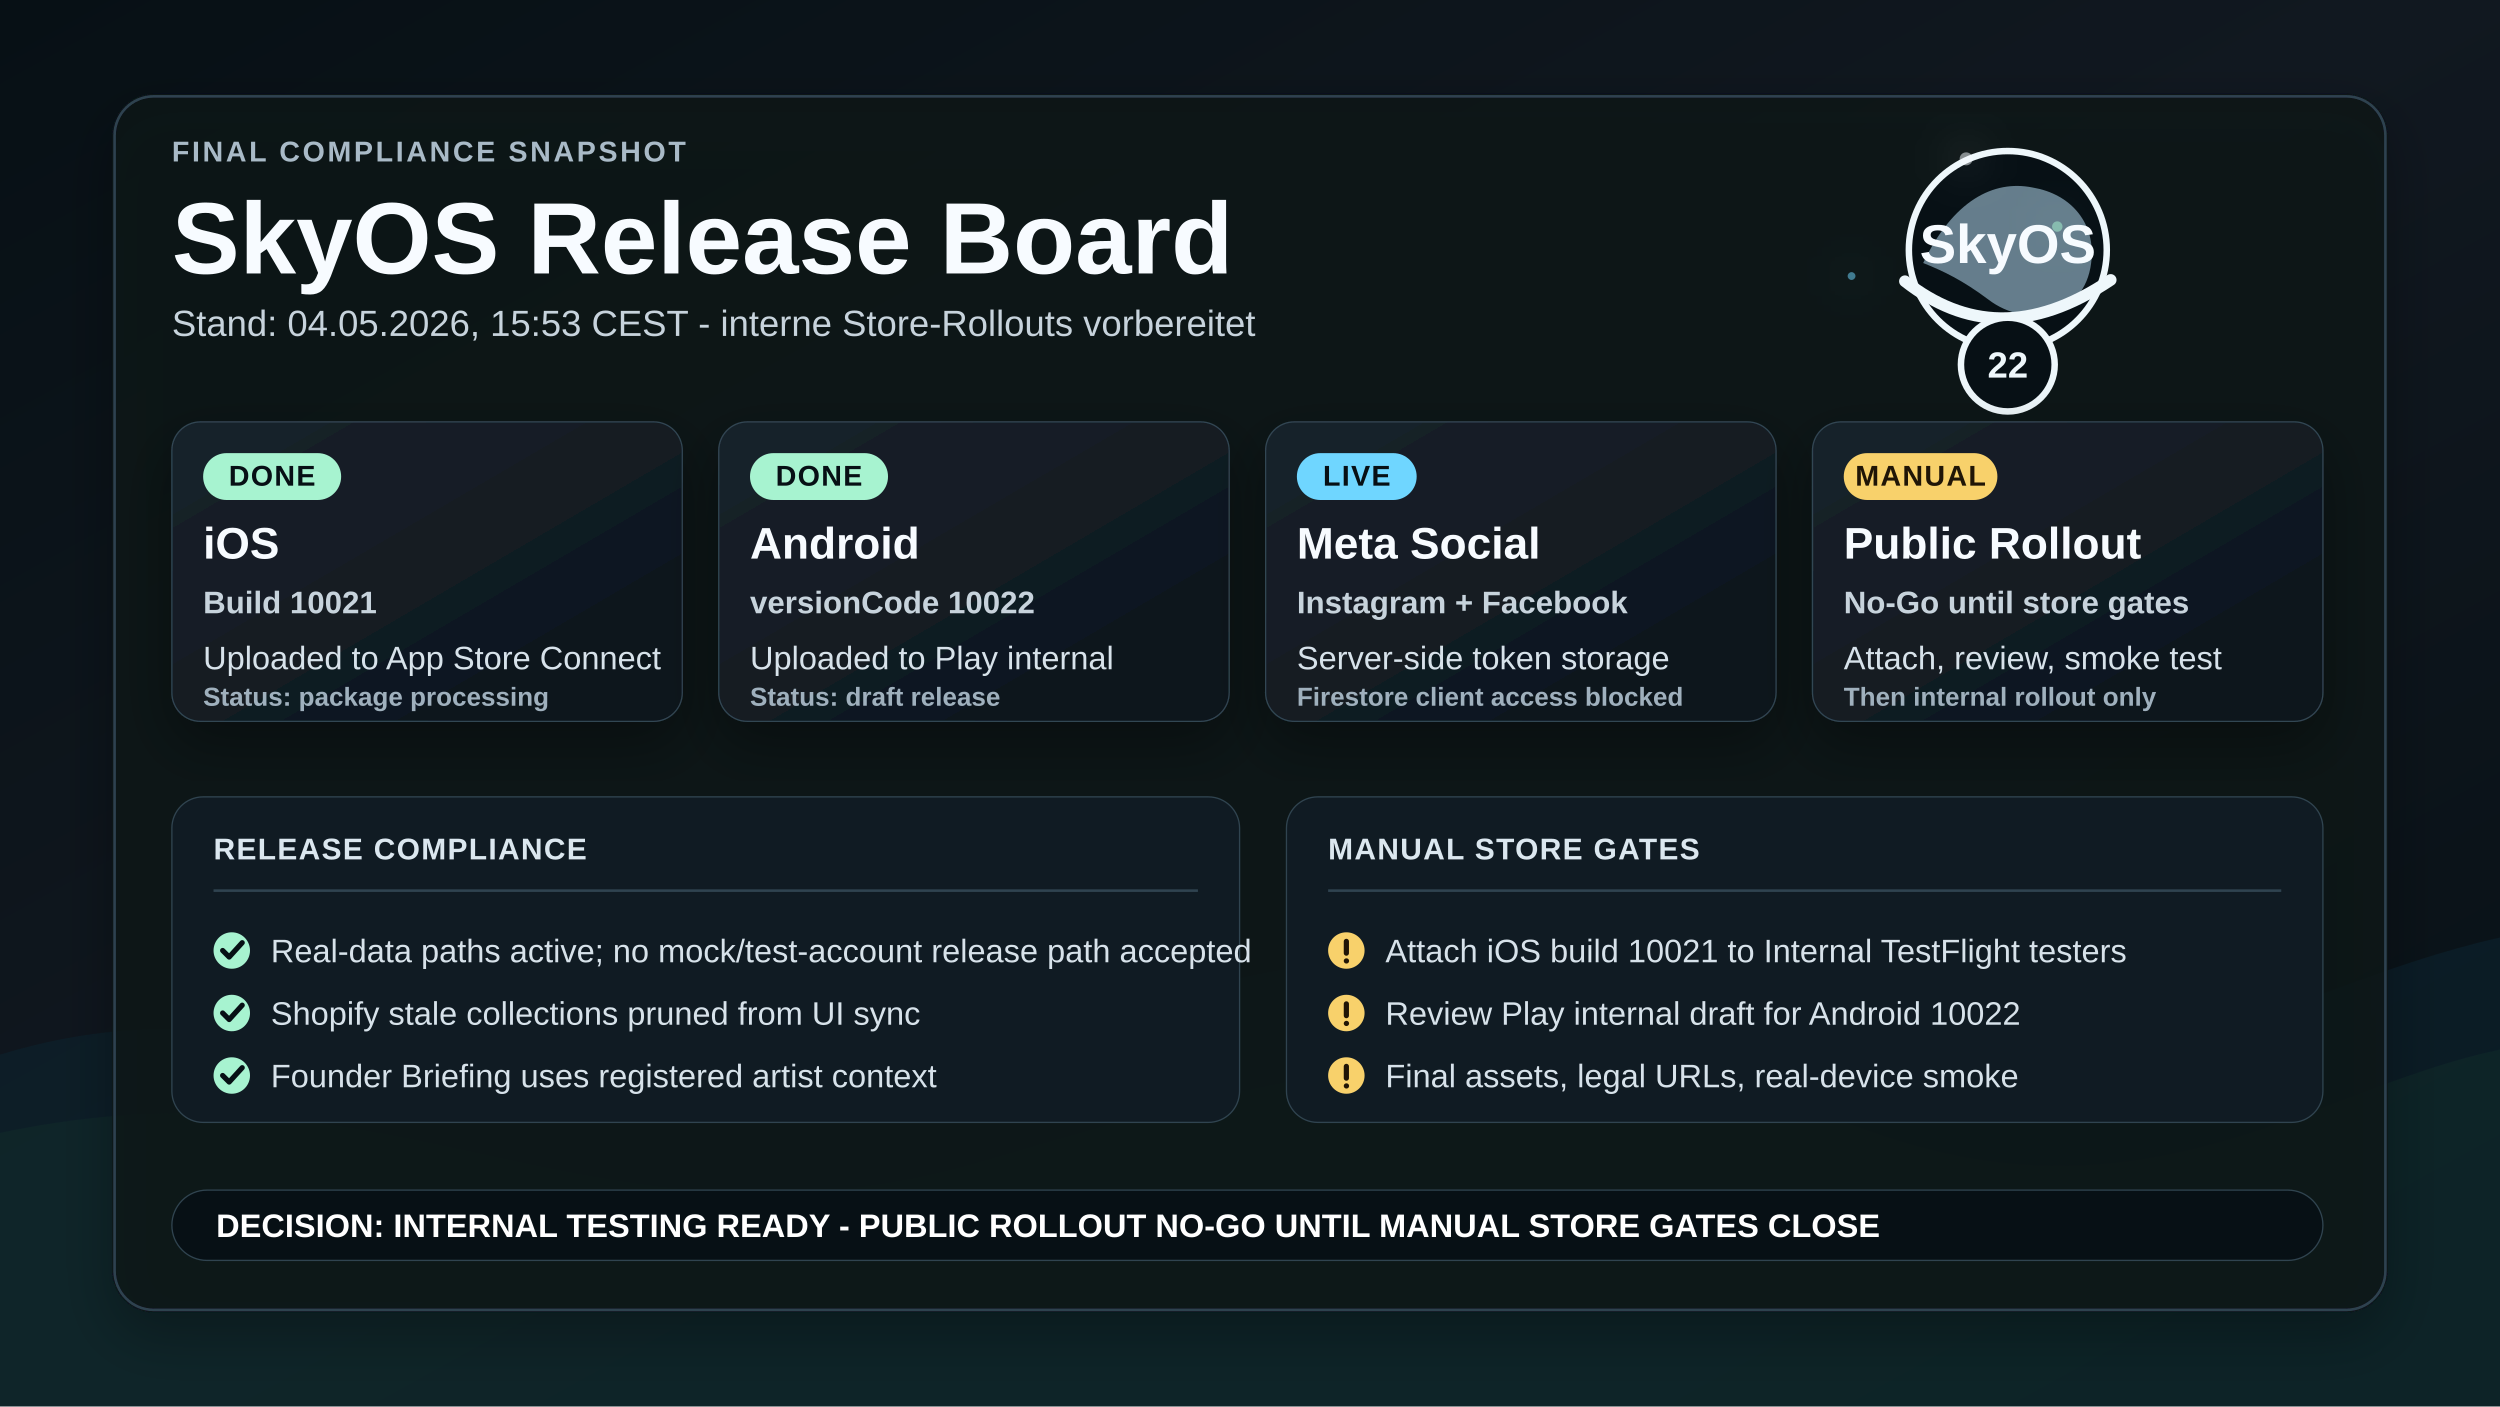
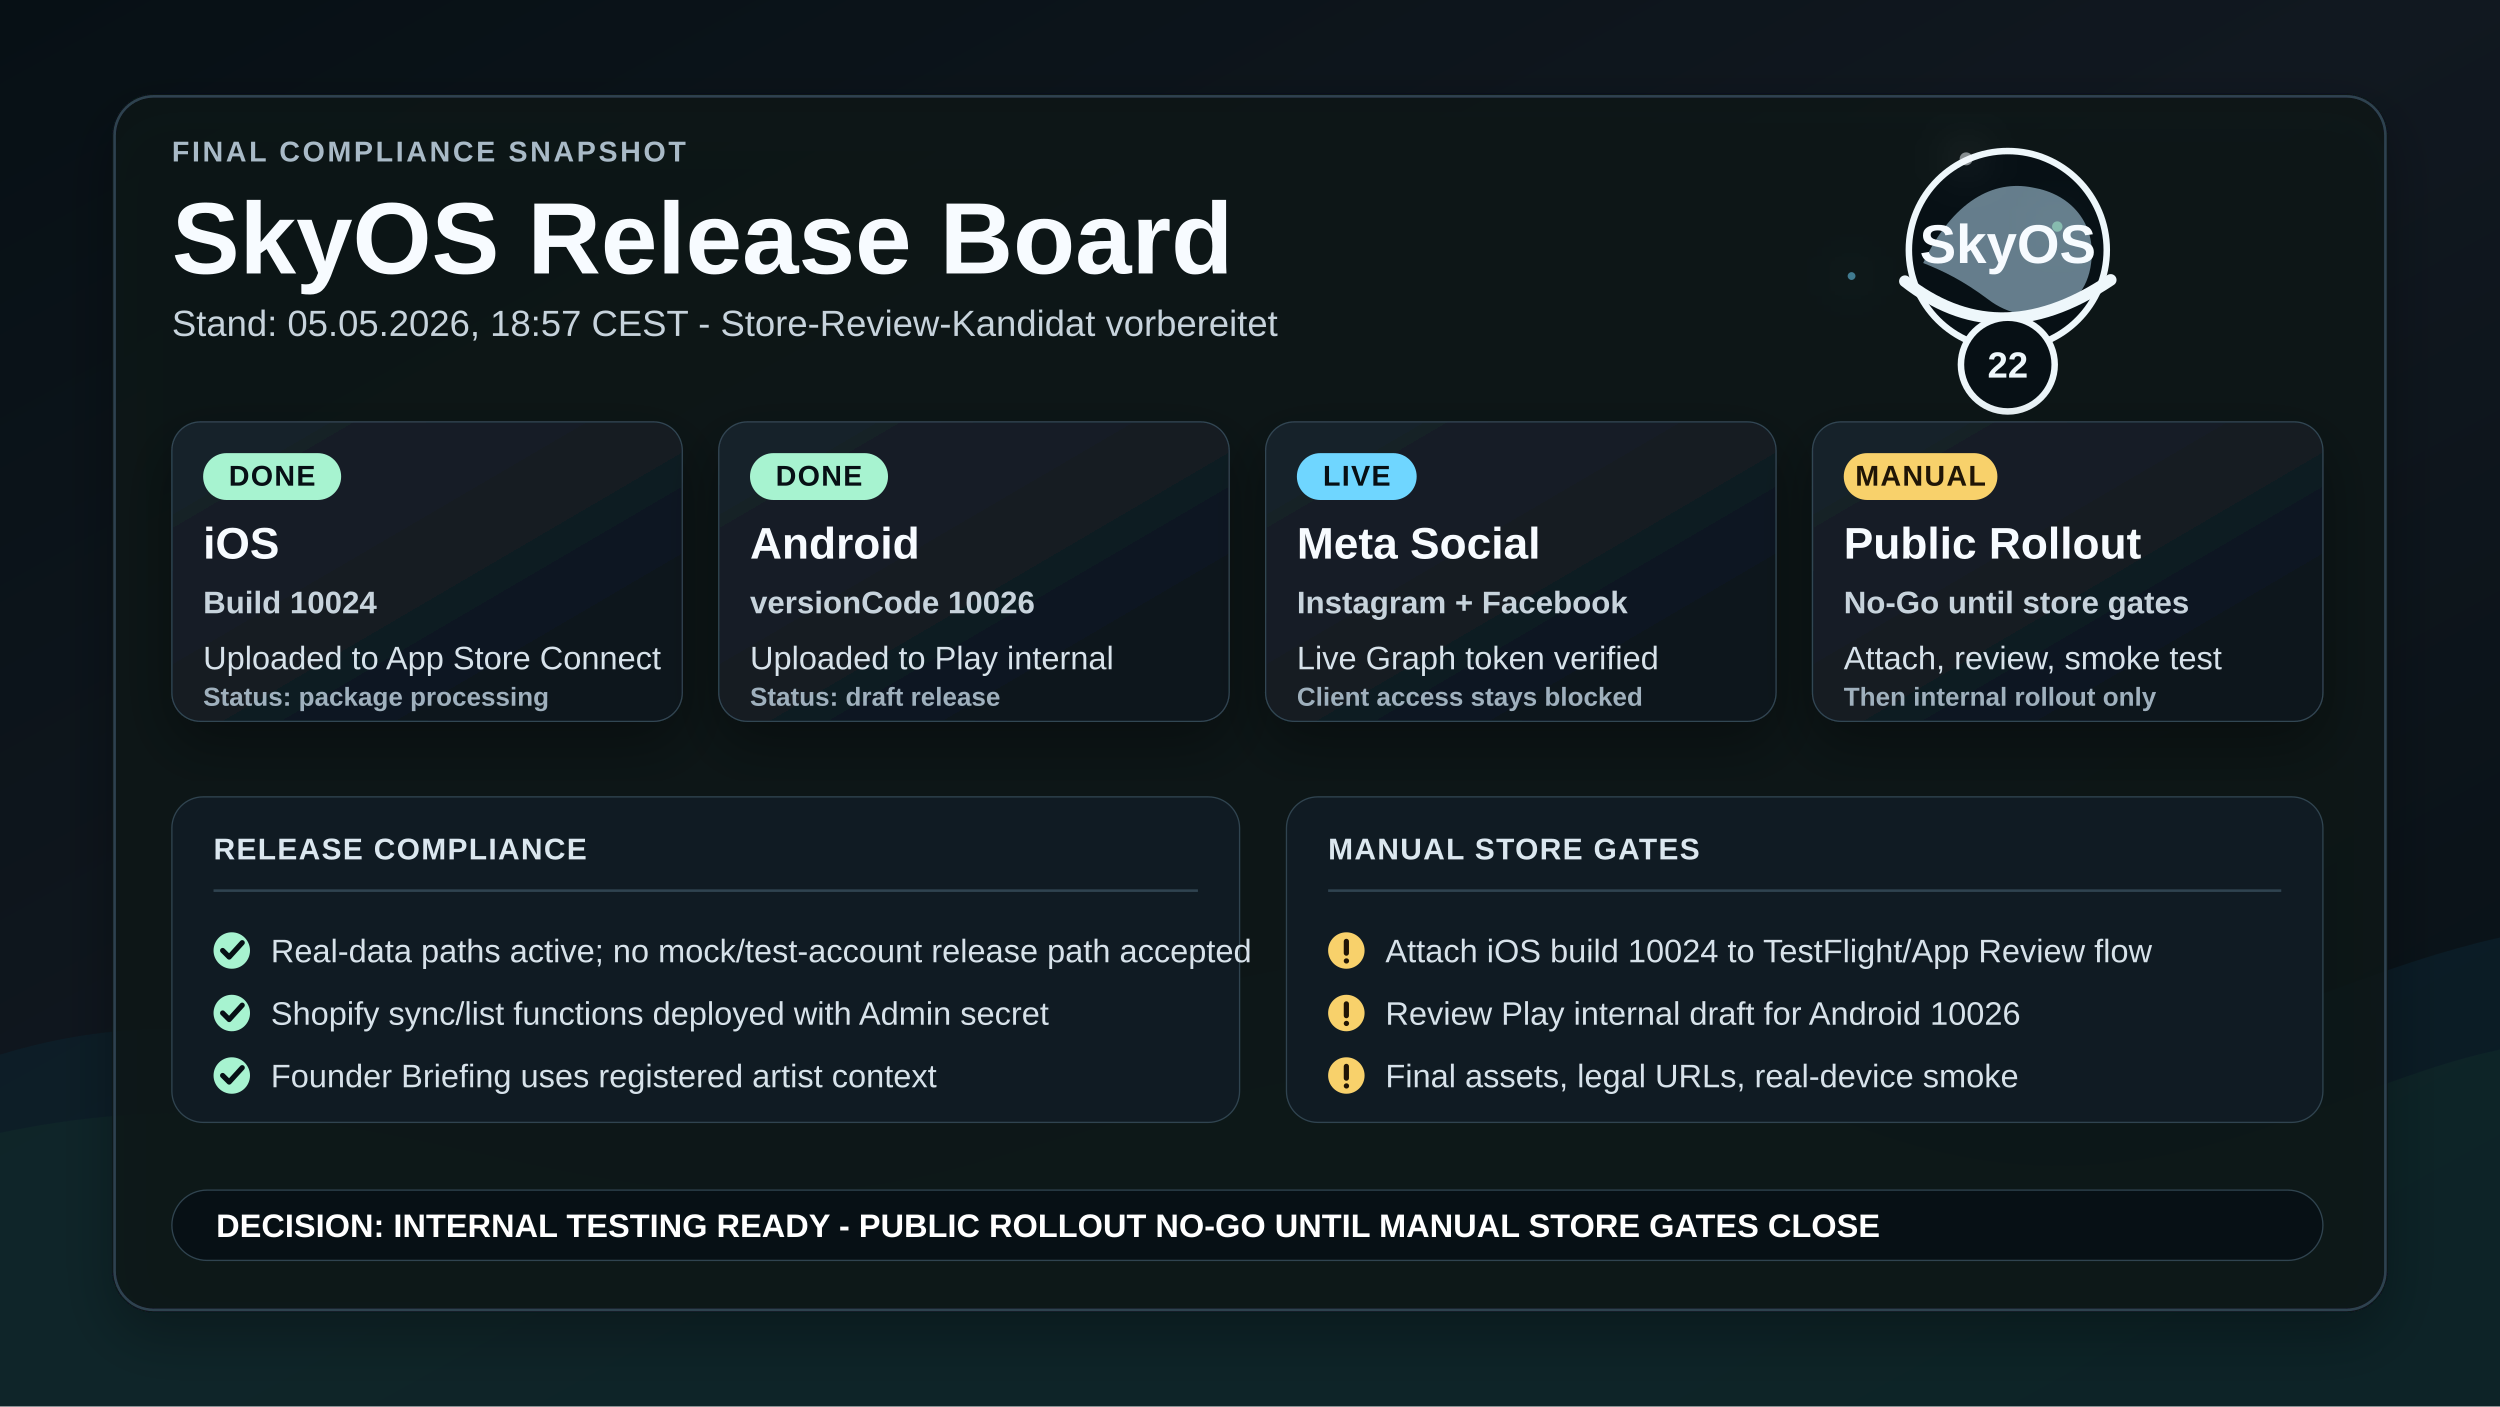
<svg xmlns="http://www.w3.org/2000/svg" width="1920" height="1080" viewBox="0 0 1920 1080" role="img" aria-labelledby="title desc">
  <defs>
    <linearGradient id="bg" x1="0" y1="0" x2="1" y2="1">
      <stop offset="0" stop-color="#071015" />
      <stop offset="0.48" stop-color="#111820" />
      <stop offset="1" stop-color="#071015" />
    </linearGradient>
    <linearGradient id="panel" x1="0" y1="0" x2="1" y2="1">
      <stop offset="0" stop-color="#17222b" />
      <stop offset="1" stop-color="#0d141b" />
    </linearGradient>
    <linearGradient id="hero" x1="0" y1="0" x2="1" y2="0">
      <stop offset="0" stop-color="#6fd6ff" />
      <stop offset="0.44" stop-color="#eef7fb" />
      <stop offset="1" stop-color="#a7f3d0" />
    </linearGradient>
    <filter id="shadow" x="-20%" y="-20%" width="140%" height="140%">
      <feDropShadow dx="0" dy="18" stdDeviation="22" flood-color="#000000" flood-opacity="0.34" />
    </filter>
    <filter id="softGlow" x="-30%" y="-30%" width="160%" height="160%">
      <feGaussianBlur stdDeviation="16" result="blur" />
      <feMerge>
        <feMergeNode in="blur" />
        <feMergeNode in="SourceGraphic" />
      </feMerge>
    </filter>
    <style>
      .eyebrow { font: 700 22px Arial, Helvetica, sans-serif; letter-spacing: 2px; fill: #a9bac7; }
      .title { font: 800 78px Arial, Helvetica, sans-serif; letter-spacing: 0; fill: #f7fbff; }
      .sub { font: 500 28px Arial, Helvetica, sans-serif; fill: #c7d3dc; }
      .label { font: 800 23px Arial, Helvetica, sans-serif; letter-spacing: 1px; fill: #dbe7ef; }
      .cardTitle { font: 800 34px Arial, Helvetica, sans-serif; fill: #f7fbff; }
      .cardMeta { font: 600 24px Arial, Helvetica, sans-serif; fill: #c7d3dc; }
      .body { font: 500 25px Arial, Helvetica, sans-serif; fill: #d7e2ea; }
      .small { font: 600 20px Arial, Helvetica, sans-serif; fill: #9fb0bd; }
      .statusDone { font: 800 22px Arial, Helvetica, sans-serif; letter-spacing: 1px; fill: #071015; }
      .statusOpen { font: 800 22px Arial, Helvetica, sans-serif; letter-spacing: 1px; fill: #201506; }
      .mono { font: 700 25px Arial, Helvetica, sans-serif; fill: #ffffff; }
    </style>
  </defs>
  <rect width="1920" height="1080" fill="url(#bg)" />
  <path d="M0 810 C260 730 410 925 690 830 C960 738 1110 690 1350 790 C1585 888 1740 760 1920 720 L1920 1080 L0 1080 Z" fill="#0b222d" opacity="0.62" />
  <path d="M0 870 C310 804 460 980 760 890 C1030 810 1180 778 1440 870 C1650 944 1780 835 1920 806 L1920 1080 L0 1080 Z" fill="#102b2a" opacity="0.48" />
  <g filter="url(#shadow)">
    <rect x="86" y="72" width="1748" height="936" rx="32" fill="#0d141b" opacity="0.82" />
    <rect x="88" y="74" width="1744" height="932" rx="30" fill="none" stroke="#2f4350" stroke-width="2" />
  </g>
  <g transform="translate(132 124)">
    <text class="eyebrow" x="0" y="0">FINAL COMPLIANCE SNAPSHOT</text>
    <text class="title" x="0" y="86">SkyOS Release Board</text>
-     <text class="sub" x="0" y="134">Stand: 04.05.2026, 15:53 CEST - interne Store-Rollouts vorbereitet</text>
+     <text class="sub" x="0" y="134">Stand: 05.05.2026, 18:57 CEST - Store-Review-Kandidat vorbereitet</text>
    <g transform="translate(1300 -24)">
      <circle cx="110" cy="92" r="76" fill="#071015" stroke="#eef7fb" stroke-width="5" />
      <path d="M45 102 C68 54 99 38 129 44 C159 49 178 72 174 102 C169 143 125 153 95 130 C75 115 60 108 45 102 Z" fill="#89a8ba" opacity="0.72" />
      <path d="M31 116 C77 152 128 156 189 115" fill="none" stroke="#eef7fb" stroke-width="9" stroke-linecap="round" />
      <text x="110" y="102" text-anchor="middle" font-family="Arial, Helvetica, sans-serif" font-size="42" font-weight="800" fill="#f7fbff">SkyOS</text>
      <circle cx="110" cy="180" r="36" fill="#071015" stroke="#eef7fb" stroke-width="5" />
      <text x="110" y="190" text-anchor="middle" font-family="Arial, Helvetica, sans-serif" font-size="28" font-weight="800" fill="#eef7fb">22</text>
    </g>
  </g>
  <g transform="translate(132 324)">
    <g filter="url(#shadow)">
      <rect x="0" y="0" width="392" height="230" rx="22" fill="url(#panel)" stroke="#324653" />
    </g>
    <rect x="24" y="24" width="106" height="36" rx="18" fill="#a7f3d0" />
    <text class="statusDone" x="77" y="49" text-anchor="middle">DONE</text>
    <text class="cardTitle" x="24" y="105">iOS</text>
-     <text class="cardMeta" x="24" y="147">Build 10021</text>
+     <text class="cardMeta" x="24" y="147">Build 10024</text>
    <text class="body" x="24" y="190">Uploaded to App Store Connect</text>
    <text class="small" x="24" y="218">Status: package processing</text>
  </g>
  <g transform="translate(552 324)">
    <g filter="url(#shadow)">
      <rect x="0" y="0" width="392" height="230" rx="22" fill="url(#panel)" stroke="#324653" />
    </g>
    <rect x="24" y="24" width="106" height="36" rx="18" fill="#a7f3d0" />
    <text class="statusDone" x="77" y="49" text-anchor="middle">DONE</text>
    <text class="cardTitle" x="24" y="105">Android</text>
-     <text class="cardMeta" x="24" y="147">versionCode 10022</text>
+     <text class="cardMeta" x="24" y="147">versionCode 10026</text>
    <text class="body" x="24" y="190">Uploaded to Play internal</text>
    <text class="small" x="24" y="218">Status: draft release</text>
  </g>
  <g transform="translate(972 324)">
    <g filter="url(#shadow)">
      <rect x="0" y="0" width="392" height="230" rx="22" fill="url(#panel)" stroke="#324653" />
    </g>
    <rect x="24" y="24" width="92" height="36" rx="18" fill="#6fd6ff" />
    <text class="statusDone" x="70" y="49" text-anchor="middle">LIVE</text>
    <text class="cardTitle" x="24" y="105">Meta Social</text>
    <text class="cardMeta" x="24" y="147">Instagram + Facebook</text>
-     <text class="body" x="24" y="190">Server-side token storage</text>
-     <text class="small" x="24" y="218">Firestore client access blocked</text>
+     <text class="body" x="24" y="190">Live Graph token verified</text>
+     <text class="small" x="24" y="218">Client access stays blocked</text>
  </g>
  <g transform="translate(1392 324)">
    <g filter="url(#shadow)">
      <rect x="0" y="0" width="392" height="230" rx="22" fill="url(#panel)" stroke="#324653" />
    </g>
    <rect x="24" y="24" width="118" height="36" rx="18" fill="#f8d16b" />
    <text class="statusOpen" x="83" y="49" text-anchor="middle">MANUAL</text>
    <text class="cardTitle" x="24" y="105">Public Rollout</text>
    <text class="cardMeta" x="24" y="147">No-Go until store gates</text>
    <text class="body" x="24" y="190">Attach, review, smoke test</text>
    <text class="small" x="24" y="218">Then internal rollout only</text>
  </g>
  <g transform="translate(132 612)">
    <rect x="0" y="0" width="820" height="250" rx="24" fill="#101b23" stroke="#304450" />
    <text class="label" x="32" y="48">RELEASE COMPLIANCE</text>
    <line x1="32" y1="72" x2="788" y2="72" stroke="#2f4350" stroke-width="2" />
    <g transform="translate(32 104)">
      <circle cx="14" cy="14" r="14" fill="#a7f3d0" />
      <path d="M7 14 L12 19 L22 8" fill="none" stroke="#071015" stroke-width="4" stroke-linecap="round" stroke-linejoin="round" />
      <text class="body" x="44" y="23">Real-data paths active; no mock/test-account release path accepted</text>
    </g>
    <g transform="translate(32 152)">
      <circle cx="14" cy="14" r="14" fill="#a7f3d0" />
      <path d="M7 14 L12 19 L22 8" fill="none" stroke="#071015" stroke-width="4" stroke-linecap="round" stroke-linejoin="round" />
-       <text class="body" x="44" y="23">Shopify stale collections pruned from UI sync</text>
+       <text class="body" x="44" y="23">Shopify sync/list functions deployed with Admin secret</text>
    </g>
    <g transform="translate(32 200)">
      <circle cx="14" cy="14" r="14" fill="#a7f3d0" />
      <path d="M7 14 L12 19 L22 8" fill="none" stroke="#071015" stroke-width="4" stroke-linecap="round" stroke-linejoin="round" />
      <text class="body" x="44" y="23">Founder Briefing uses registered artist context</text>
    </g>
  </g>
  <g transform="translate(988 612)">
    <rect x="0" y="0" width="796" height="250" rx="24" fill="#101b23" stroke="#304450" />
    <text class="label" x="32" y="48">MANUAL STORE GATES</text>
    <line x1="32" y1="72" x2="764" y2="72" stroke="#2f4350" stroke-width="2" />
    <g transform="translate(32 104)">
      <circle cx="14" cy="14" r="14" fill="#f8d16b" />
      <path d="M14 7 L14 16 M14 22 L14.1 22" fill="none" stroke="#201506" stroke-width="4" stroke-linecap="round" />
-       <text class="body" x="44" y="23">Attach iOS build 10021 to Internal TestFlight testers</text>
+       <text class="body" x="44" y="23">Attach iOS build 10024 to TestFlight/App Review flow</text>
    </g>
    <g transform="translate(32 152)">
      <circle cx="14" cy="14" r="14" fill="#f8d16b" />
      <path d="M14 7 L14 16 M14 22 L14.1 22" fill="none" stroke="#201506" stroke-width="4" stroke-linecap="round" />
-       <text class="body" x="44" y="23">Review Play internal draft for Android 10022</text>
+       <text class="body" x="44" y="23">Review Play internal draft for Android 10026</text>
    </g>
    <g transform="translate(32 200)">
      <circle cx="14" cy="14" r="14" fill="#f8d16b" />
      <path d="M14 7 L14 16 M14 22 L14.1 22" fill="none" stroke="#201506" stroke-width="4" stroke-linecap="round" />
      <text class="body" x="44" y="23">Final assets, legal URLs, real-device smoke</text>
    </g>
  </g>
  <g transform="translate(132 914)">
    <rect x="0" y="0" width="1652" height="54" rx="27" fill="#071015" stroke="#304450" />
    <text class="mono" x="34" y="36">DECISION: INTERNAL TESTING READY - PUBLIC ROLLOUT NO-GO UNTIL MANUAL STORE GATES CLOSE</text>
  </g>
  <g transform="translate(1510 122)" filter="url(#softGlow)" opacity="0.52">
    <circle cx="0" cy="0" r="5" fill="#f7fbff" />
    <circle cx="70" cy="52" r="4" fill="#a7f3d0" />
    <circle cx="-88" cy="90" r="3" fill="#6fd6ff" />
  </g>
</svg>
